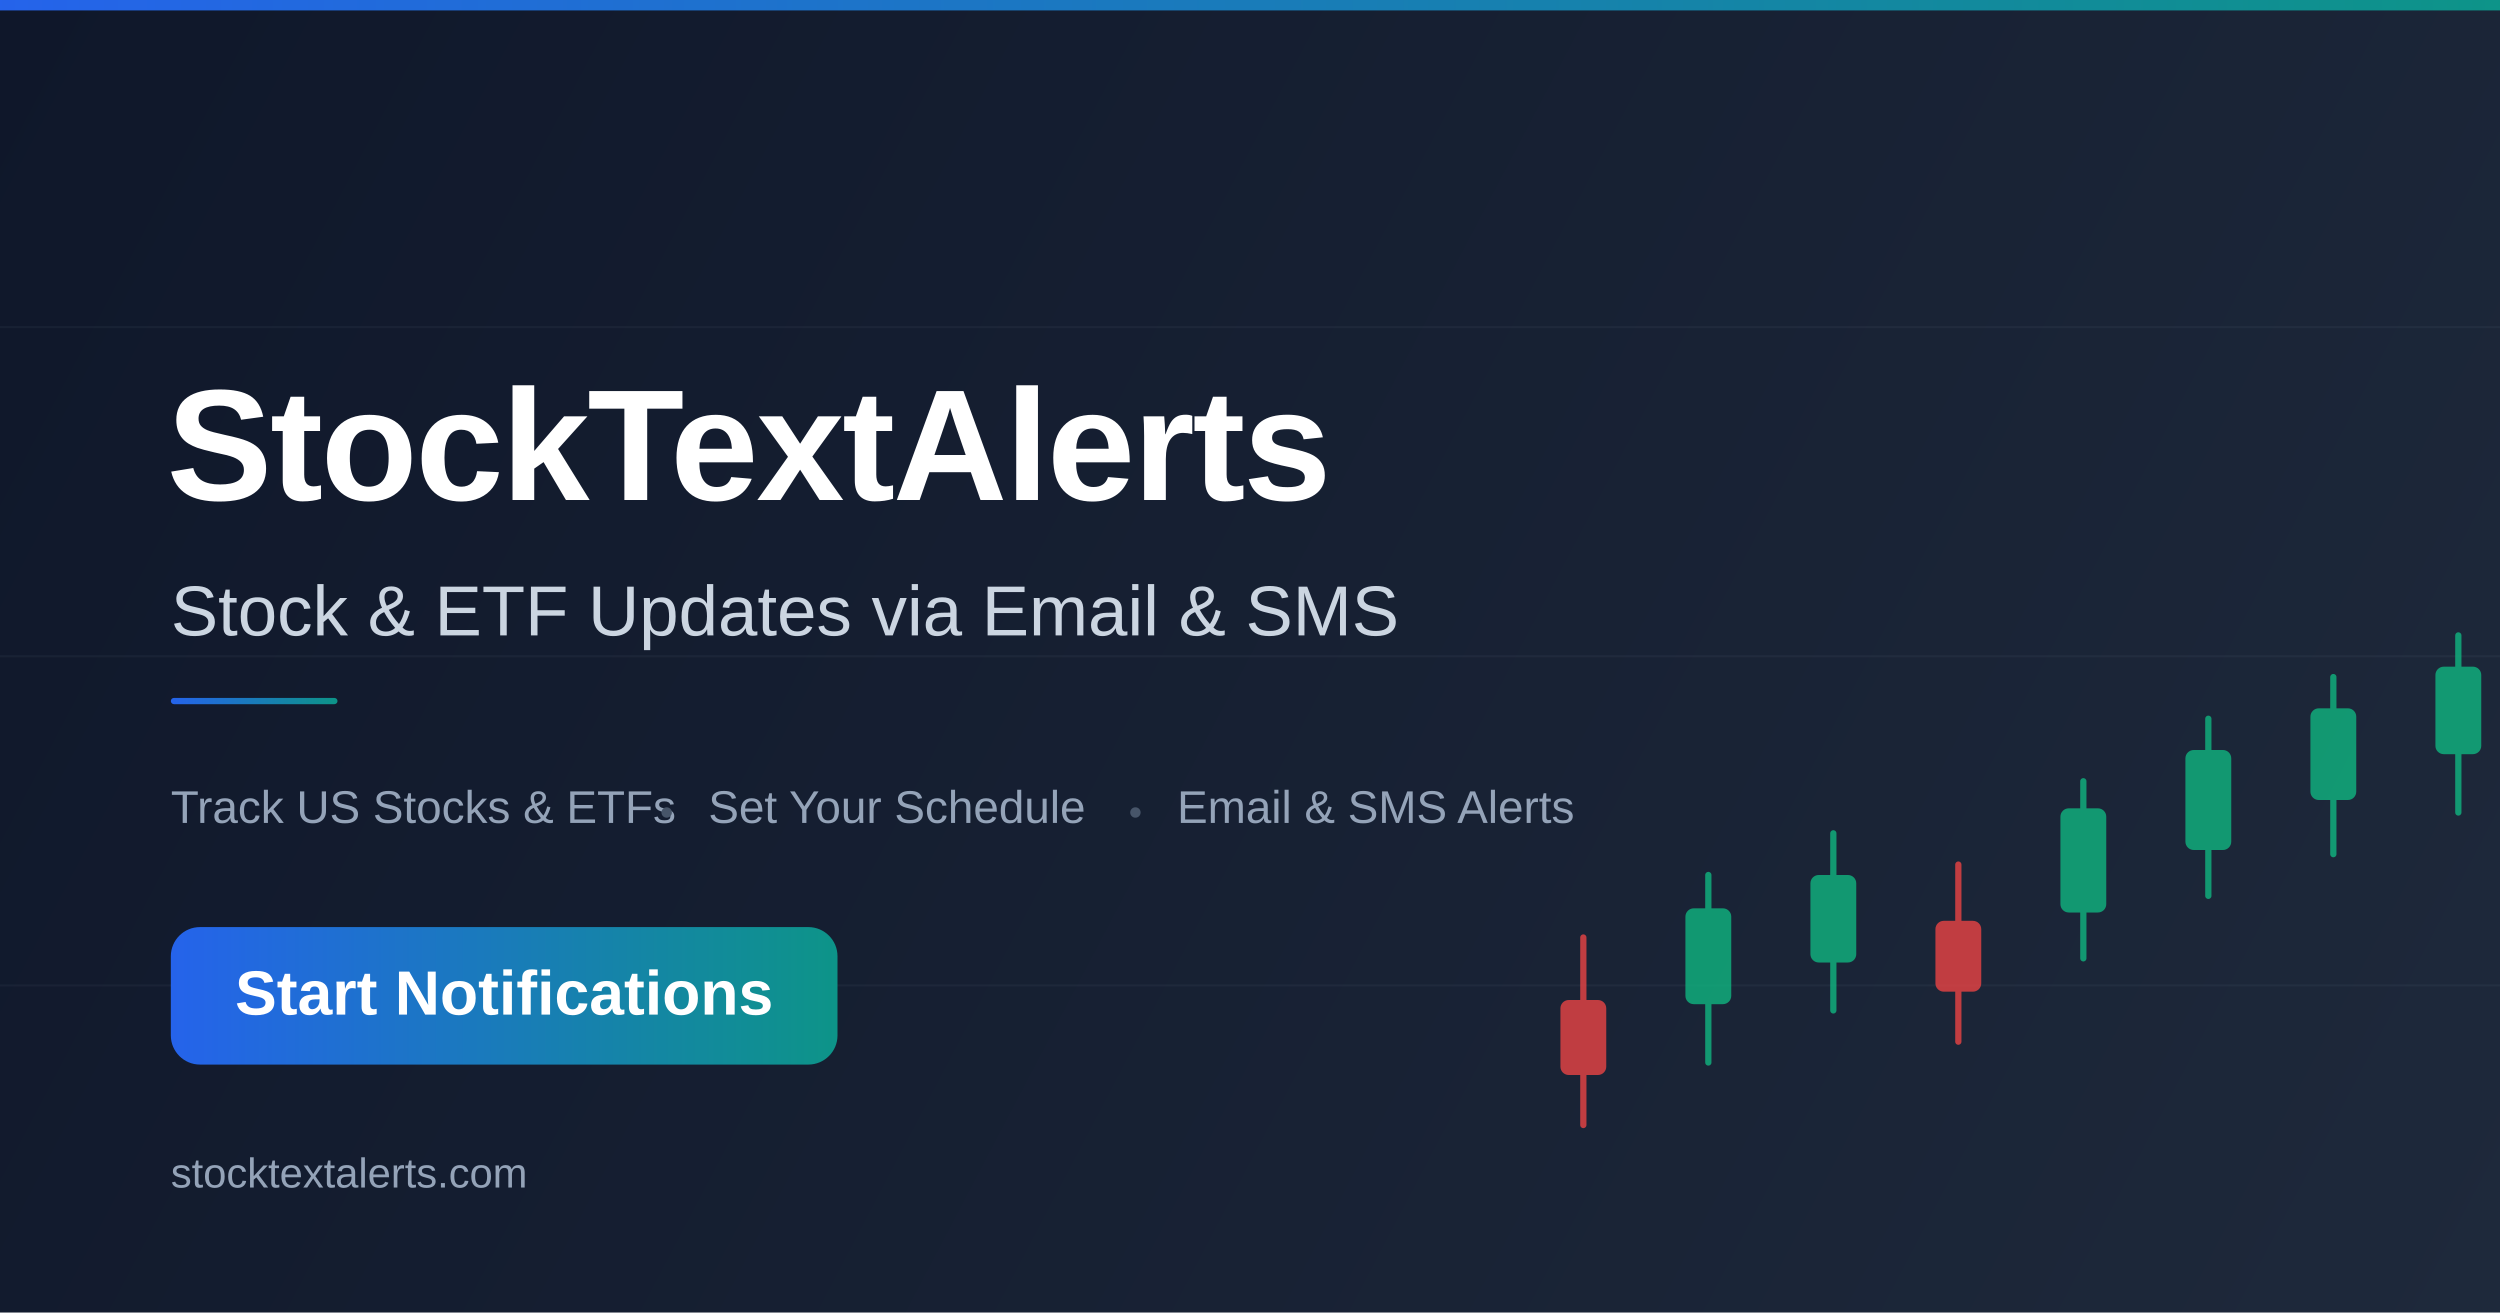
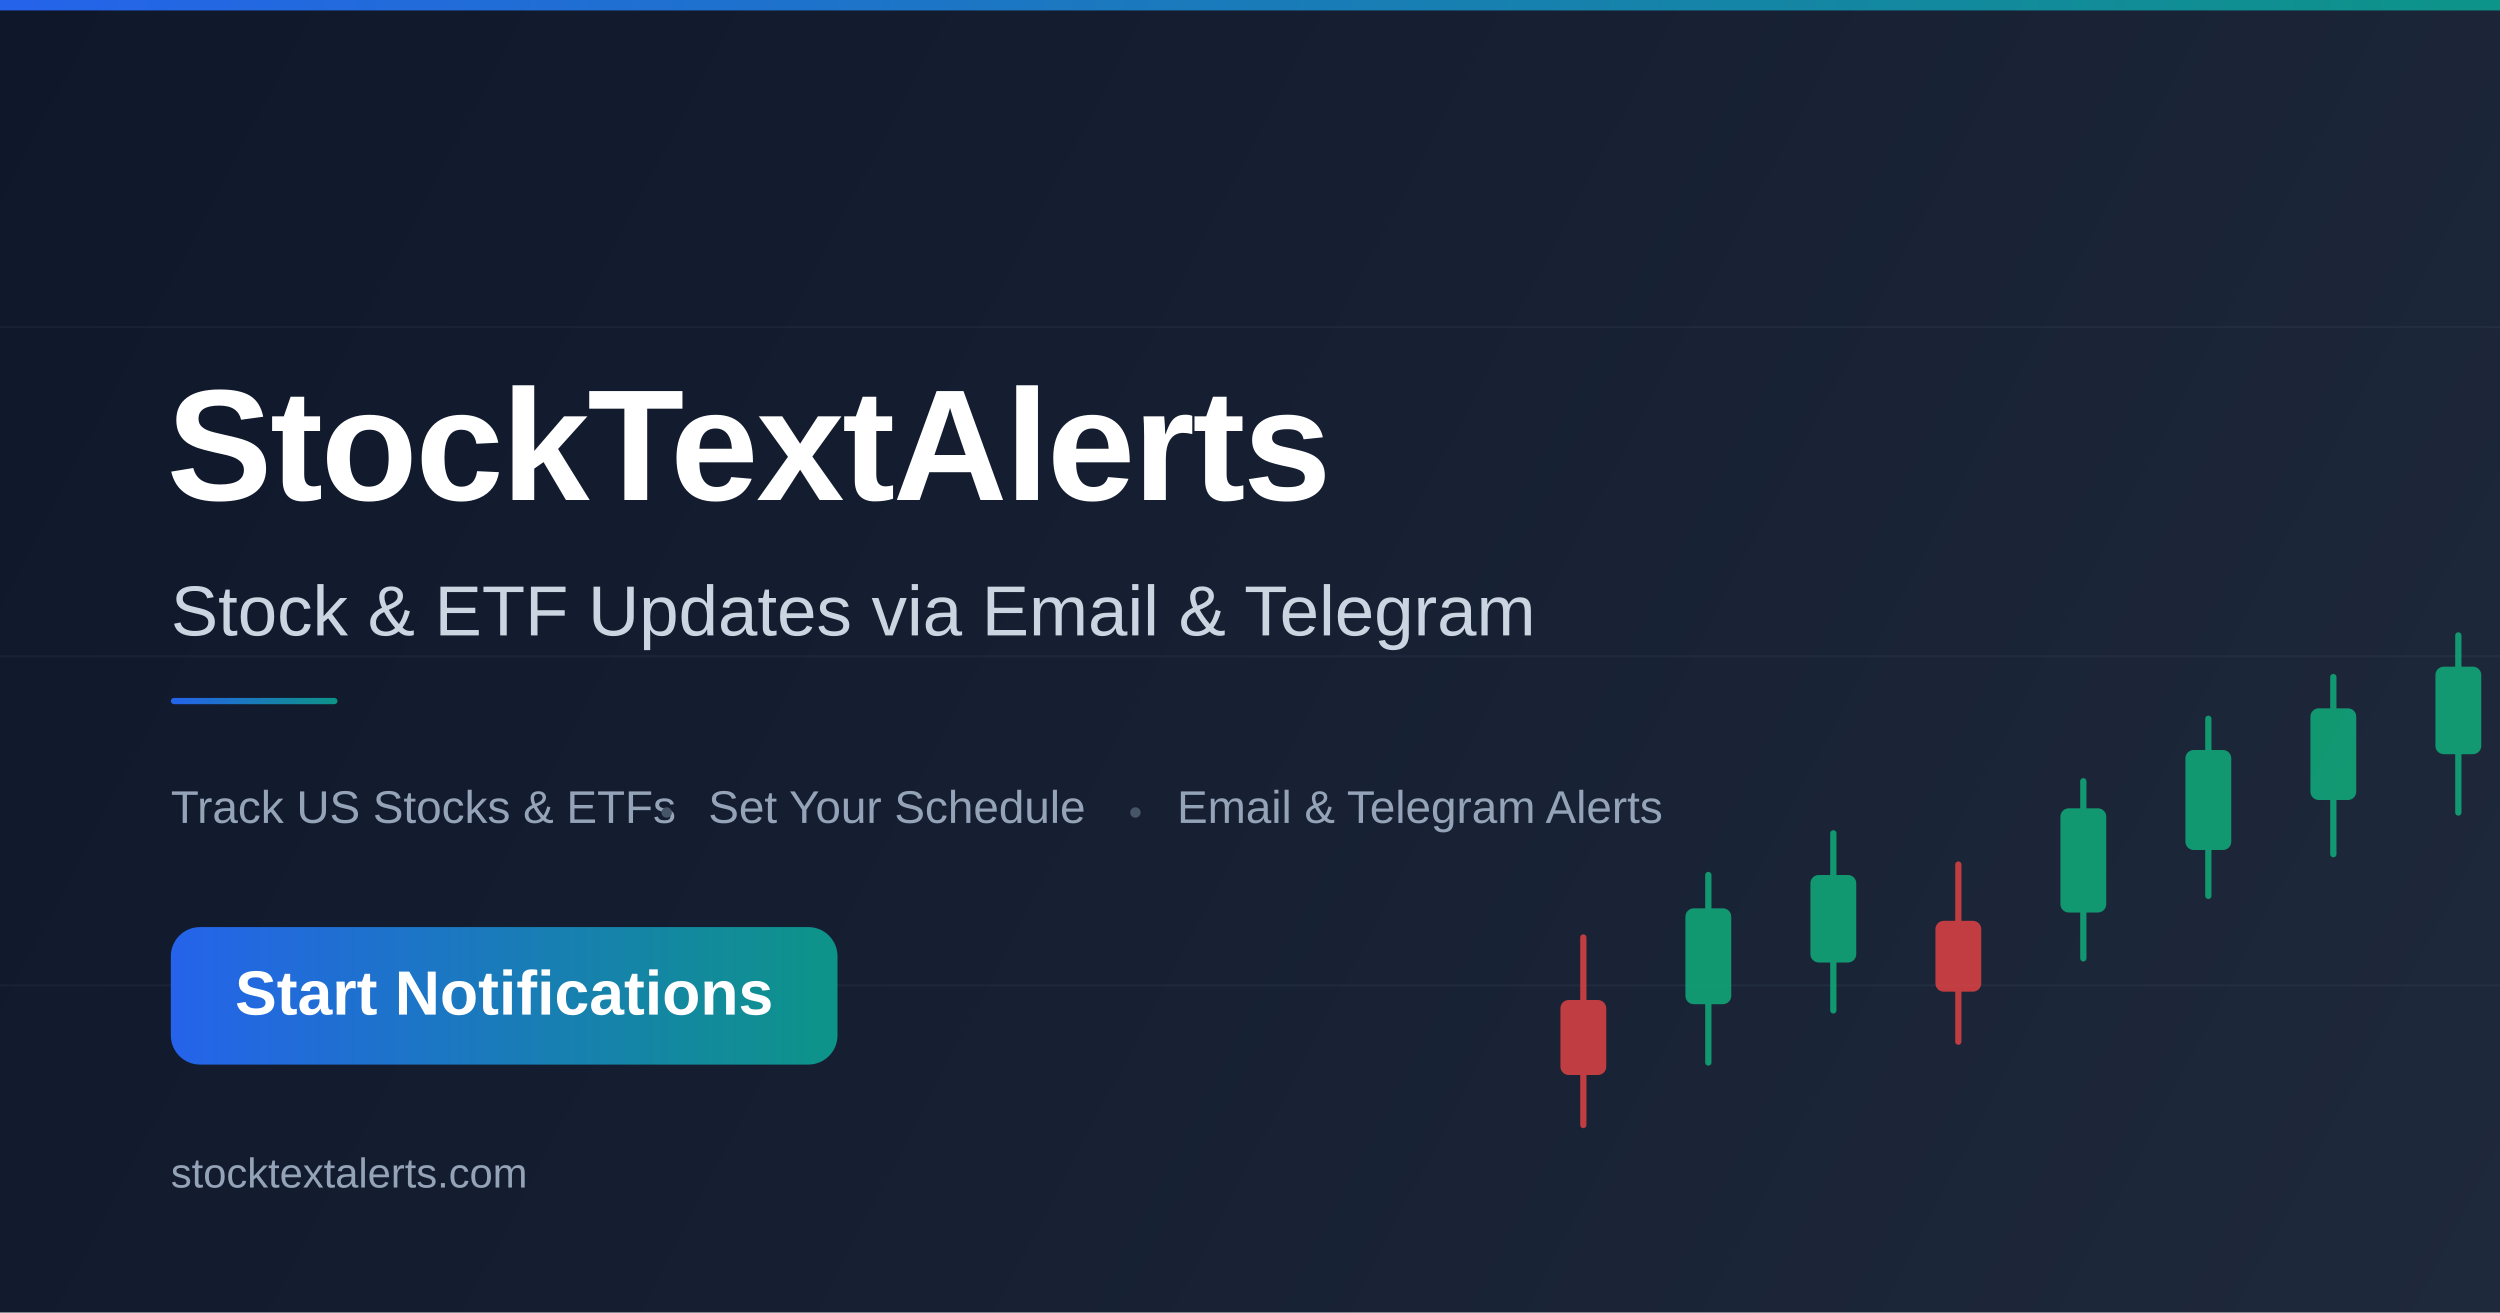
<svg xmlns="http://www.w3.org/2000/svg" width="1200" height="630">
  <defs>
    <linearGradient id="bg-grad" x1="0" y1="0" x2="1200" y2="630" gradientUnits="userSpaceOnUse">
      <stop offset="0%" stop-color="#0F172A" />
      <stop offset="100%" stop-color="#1E293B" />
    </linearGradient>
    <linearGradient id="accent-grad" x1="0%" y1="0%" x2="100%" y2="0%">
      <stop offset="0%" stop-color="#2563EB" />
      <stop offset="100%" stop-color="#0D9488" />
    </linearGradient>
  </defs>
  <rect width="1200" height="630" fill="url(#bg-grad)" />
  <rect width="1200" height="5" fill="url(#accent-grad)" />
  <g opacity="0.06" stroke="#94A3B8" stroke-width="1">
    <line x1="0" y1="157" x2="1200" y2="157" />
    <line x1="0" y1="315" x2="1200" y2="315" />
    <line x1="0" y1="473" x2="1200" y2="473" />
  </g>
  <g transform="translate(740 150)" opacity="0.78">
    <g stroke-width="3" stroke-linecap="round">
      <line x1="20" y1="300" x2="20" y2="390" stroke="#EF4444" />
      <line x1="80" y1="270" x2="80" y2="360" stroke="#10B981" />
      <line x1="140" y1="250" x2="140" y2="335" stroke="#10B981" />
      <line x1="200" y1="265" x2="200" y2="350" stroke="#EF4444" />
      <line x1="260" y1="225" x2="260" y2="310" stroke="#10B981" />
      <line x1="320" y1="195" x2="320" y2="280" stroke="#10B981" />
      <line x1="380" y1="175" x2="380" y2="260" stroke="#10B981" />
      <line x1="440" y1="155" x2="440" y2="240" stroke="#10B981" />
    </g>
    <g>
      <rect x="9" y="330" width="22" height="36" rx="4" fill="#EF4444" />
      <rect x="69" y="286" width="22" height="46" rx="4" fill="#10B981" />
      <rect x="129" y="270" width="22" height="42" rx="4" fill="#10B981" />
      <rect x="189" y="292" width="22" height="34" rx="4" fill="#EF4444" />
      <rect x="249" y="238" width="22" height="50" rx="4" fill="#10B981" />
      <rect x="309" y="210" width="22" height="48" rx="4" fill="#10B981" />
      <rect x="369" y="190" width="22" height="44" rx="4" fill="#10B981" />
      <rect x="429" y="170" width="22" height="42" rx="4" fill="#10B981" />
    </g>
  </g>
  <text x="80" y="240" font-family="'Helvetica Neue', 'Arial', sans-serif" font-size="76" font-weight="700" fill="#FFFFFF" letter-spacing="-1">StockTextAlerts</text>
-   <text x="82" y="305" font-family="'Helvetica Neue', 'Arial', sans-serif" font-size="34" font-weight="400" fill="#CBD5E1">Stock &amp; ETF Updates via Email &amp; SMS</text>
+   <text x="82" y="305" font-family="'Helvetica Neue', 'Arial', sans-serif" font-size="34" font-weight="400" fill="#CBD5E1">Stock &amp; ETF Updates via Email &amp; Telegram</text>
  <rect x="82" y="335" width="80" height="3" rx="1.5" fill="url(#accent-grad)" />
  <text x="82" y="395" font-family="'Helvetica Neue', 'Arial', sans-serif" font-size="22" font-weight="500" fill="#94A3B8">Track US Stocks &amp; ETFs</text>
  <circle cx="320" cy="390" r="2.5" fill="#475569" />
  <text x="340" y="395" font-family="'Helvetica Neue', 'Arial', sans-serif" font-size="22" font-weight="500" fill="#94A3B8">Set Your Schedule</text>
  <circle cx="545" cy="390" r="2.5" fill="#475569" />
-   <text x="565" y="395" font-family="'Helvetica Neue', 'Arial', sans-serif" font-size="22" font-weight="500" fill="#94A3B8">Email &amp; SMS Alerts</text>
+   <text x="565" y="395" font-family="'Helvetica Neue', 'Arial', sans-serif" font-size="22" font-weight="500" fill="#94A3B8">Email &amp; Telegram Alerts</text>
  <rect x="82" y="445" width="320" height="66" rx="14" fill="url(#accent-grad)" />
  <text x="242" y="487" text-anchor="middle" font-family="'Helvetica Neue', 'Arial', sans-serif" font-size="30" font-weight="700" fill="#FFFFFF">Start Notifications</text>
  <text x="82" y="570" font-family="'Helvetica Neue', 'Arial', sans-serif" font-size="20" font-weight="400" fill="#94A3B8">stocktextalerts.com</text>
</svg>
